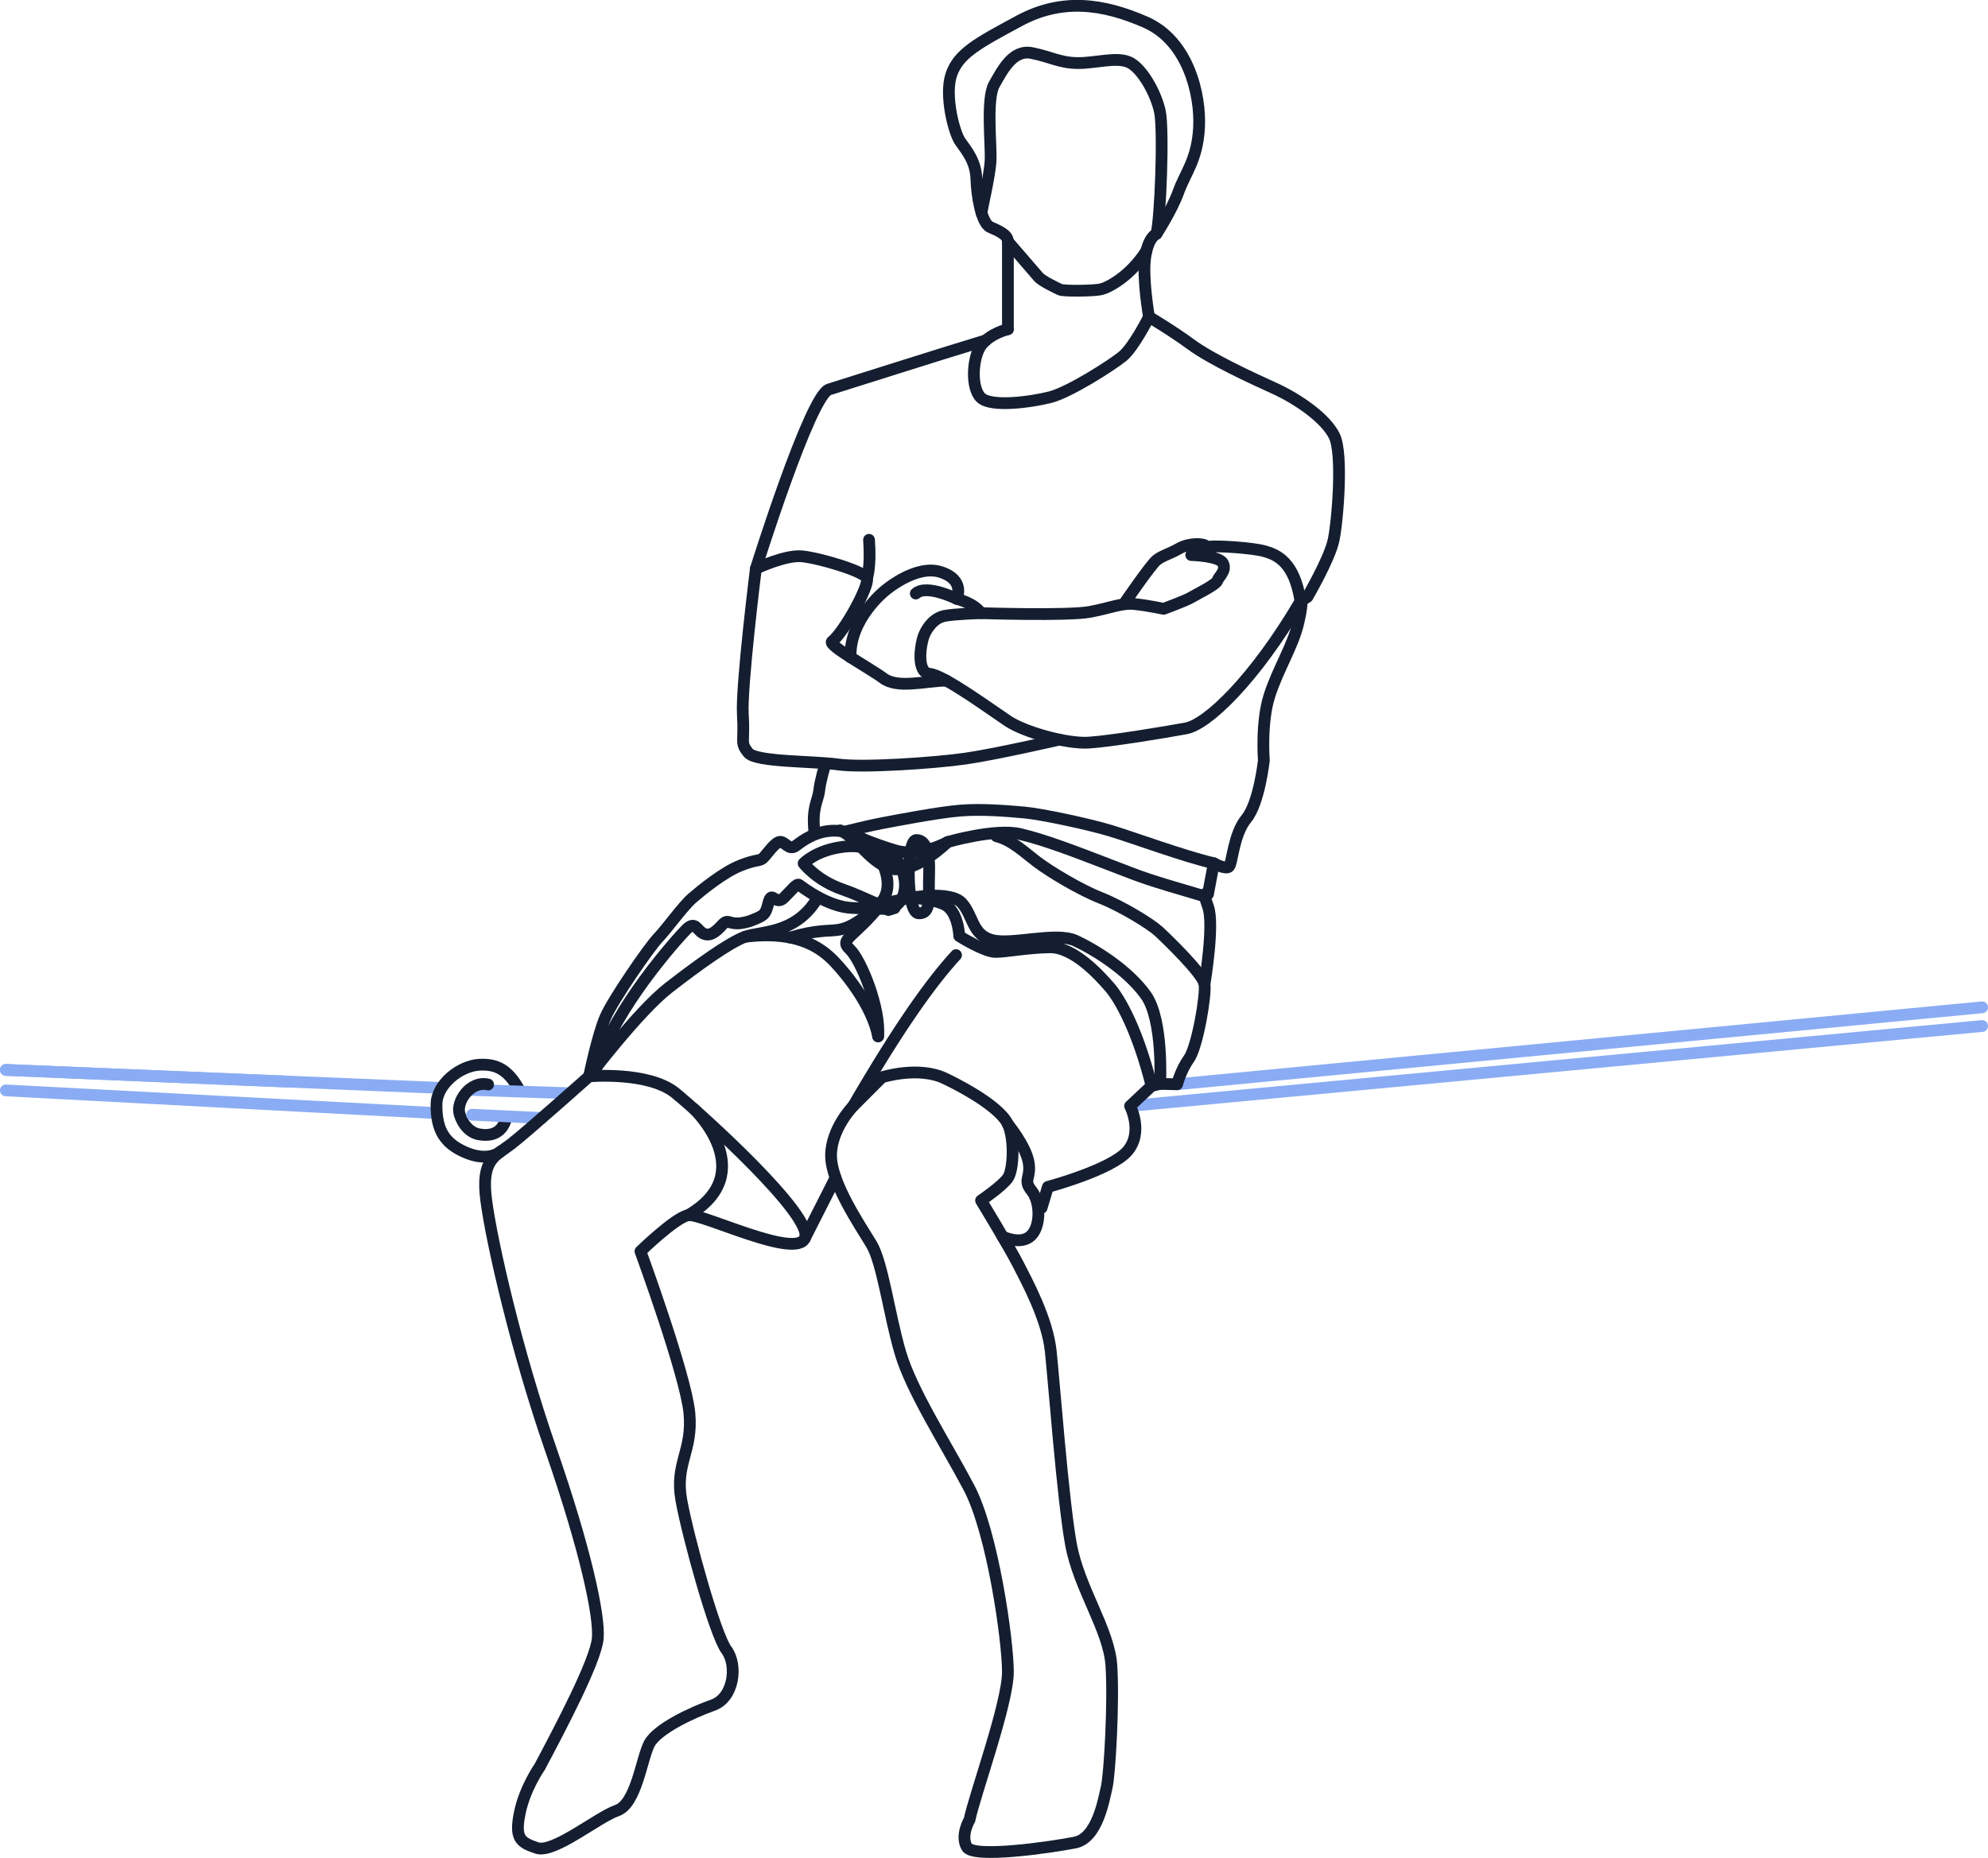
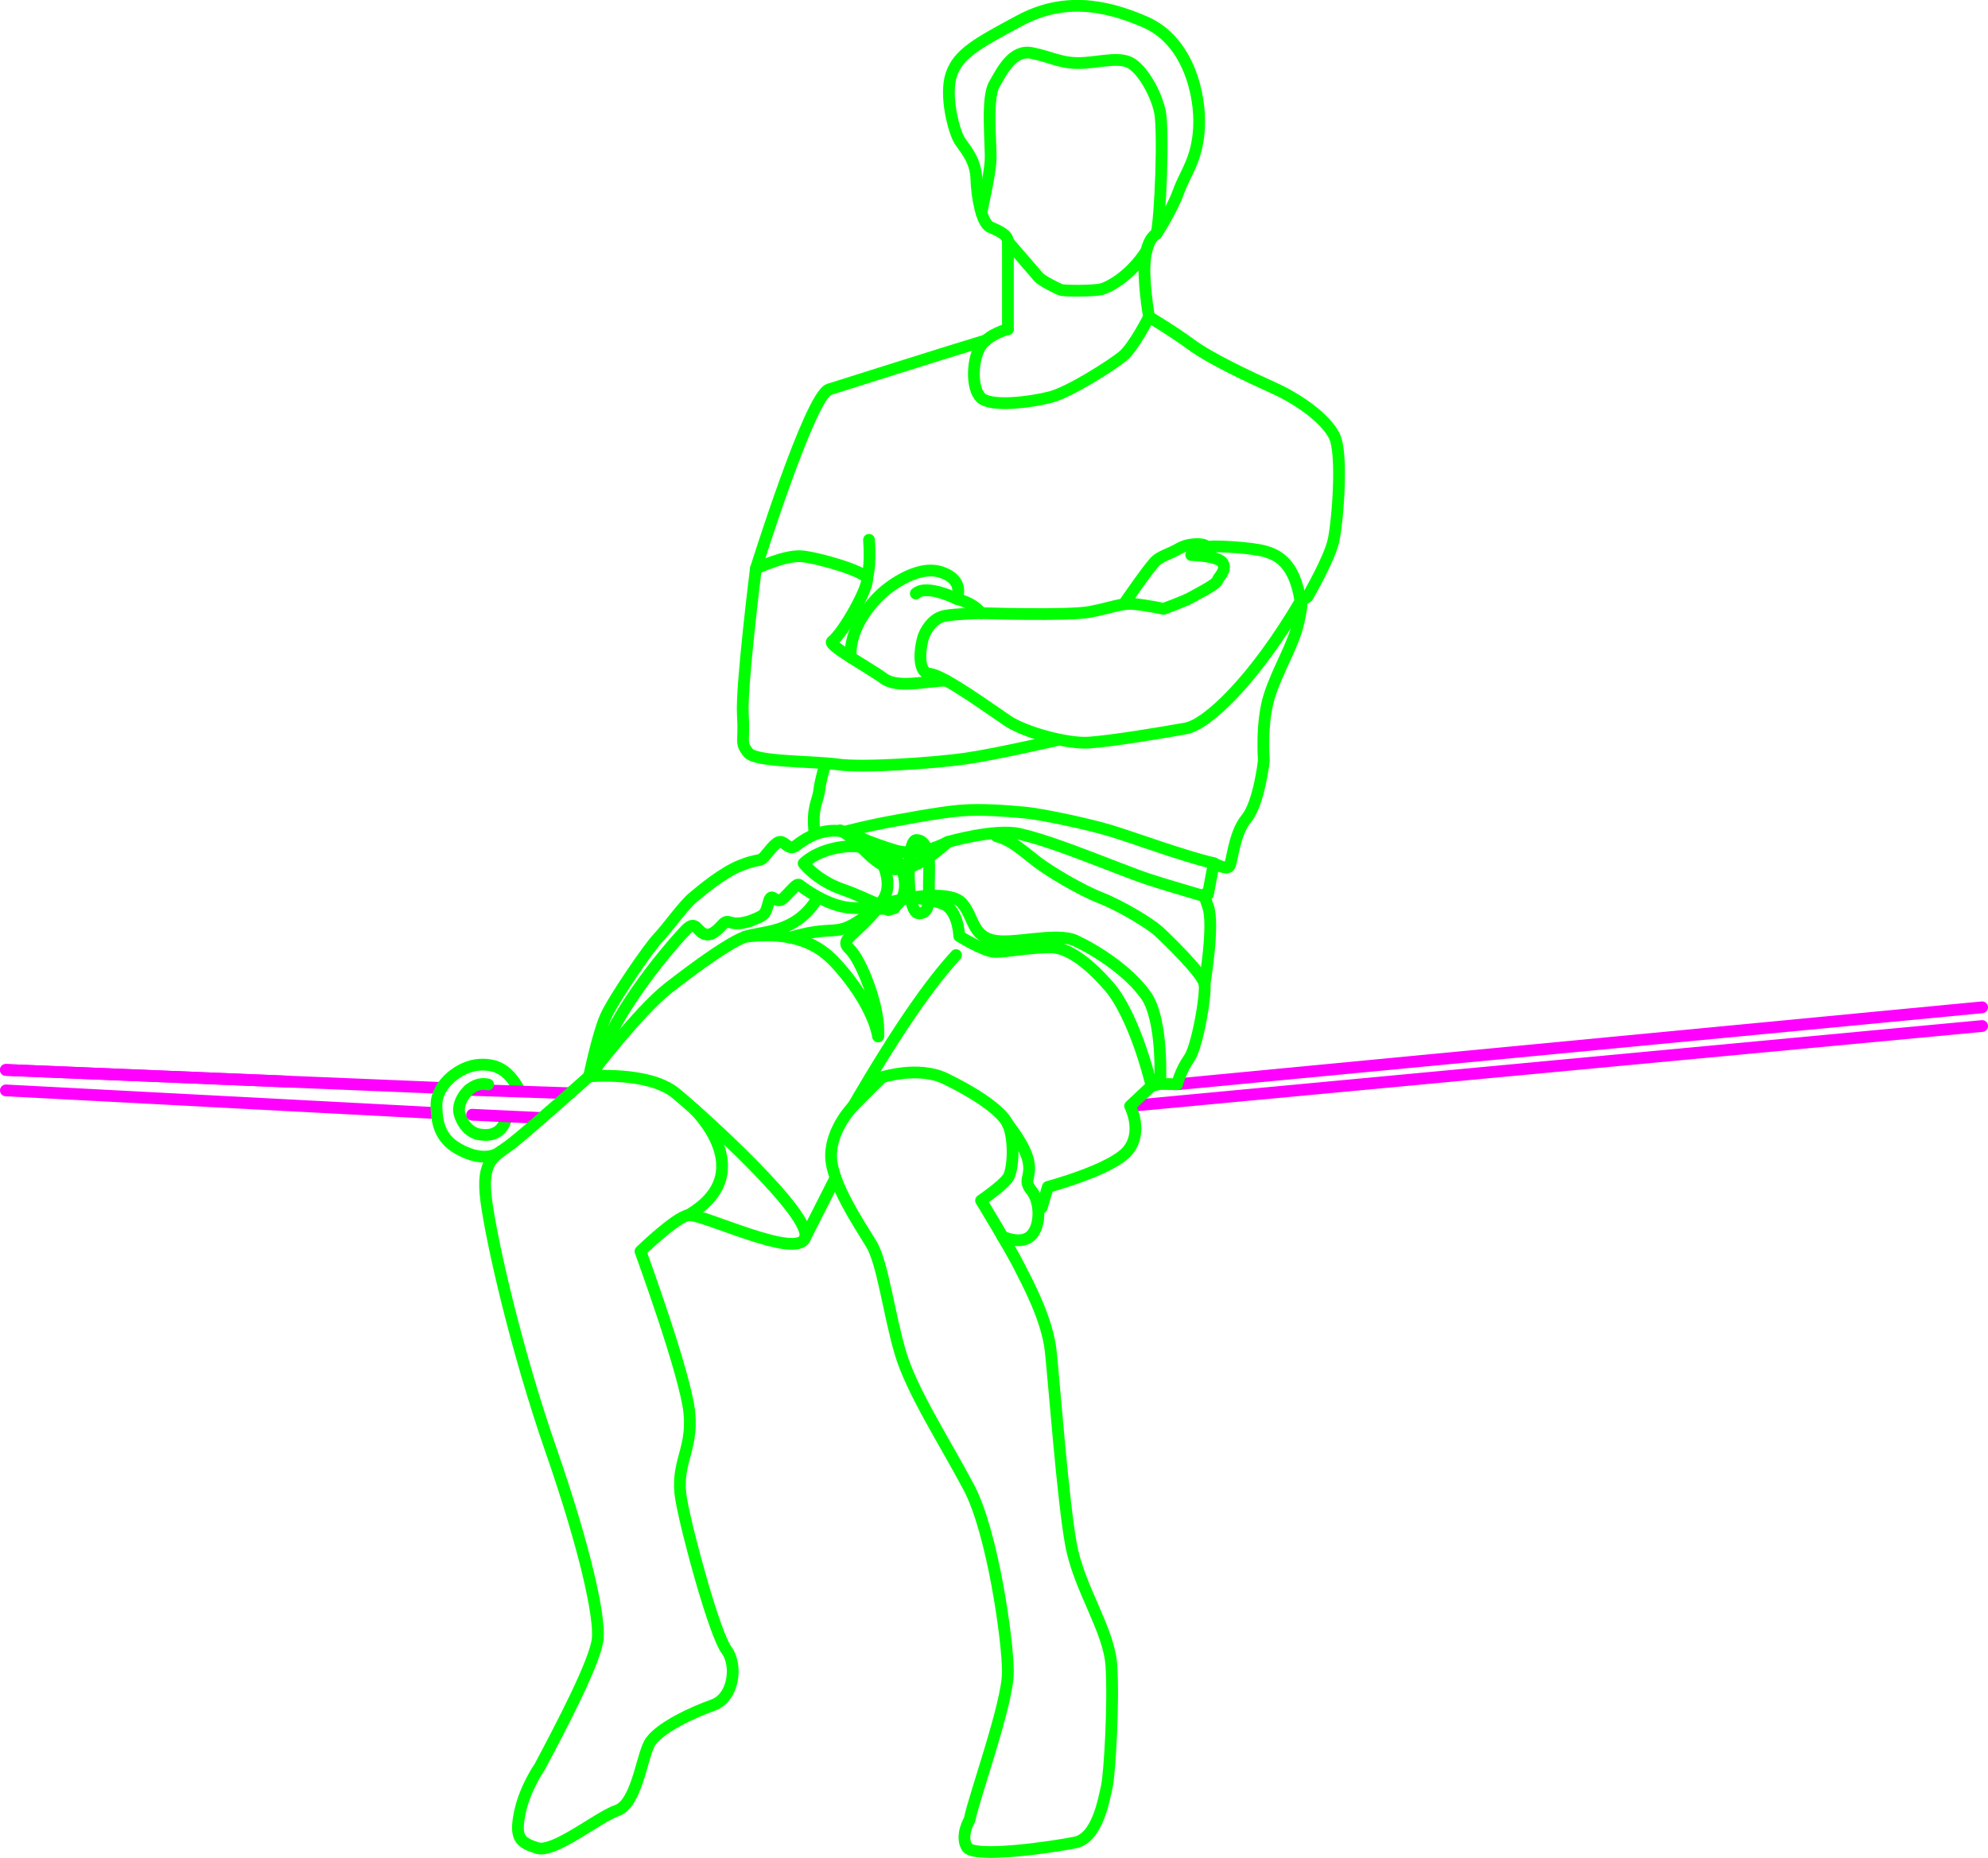
<svg xmlns="http://www.w3.org/2000/svg" width="105.625mm" height="98.734mm" viewBox="0 0 105.625 98.734" version="1.1" id="svg1" xml:space="preserve">
  <defs id="defs1" />
  <g id="layer2" style="display:inline" transform="translate(0.3124995,-34.51889)">
-     <path style="display:inline;fill:none;stroke:#8aacf4;stroke-width:0.625;stroke-linecap:round;stroke-linejoin:round;stroke-dasharray:none;stroke-opacity:1;paint-order:markers stroke fill" d="M 59.835,93.283 105,89.044" id="path12" />
-     <path style="display:inline;fill:none;stroke:#8aacf4;stroke-width:0.625;stroke-linecap:round;stroke-linejoin:round;stroke-dasharray:none;stroke-opacity:1;paint-order:markers stroke fill" d="M 62.229,92.14 105,88.05" id="path13" />
-     <path style="display:inline;fill:none;stroke:#8aacf4;stroke-width:0.625;stroke-linecap:round;stroke-linejoin:round;stroke-dasharray:none;stroke-opacity:1;paint-order:markers stroke fill" d="M 22.559,93.654 0,92.465" id="path31" />
-     <path style="display:inline;fill:none;stroke:#8aacf4;stroke-width:0.625;stroke-linecap:round;stroke-linejoin:round;stroke-dasharray:none;stroke-opacity:1;paint-order:markers stroke fill" d="m 22.991,92.328 -8.003,-0.331 m 0,0 L 0,91.377" id="path42" />
-     <path style="display:inline;fill:none;stroke:#141e30;stroke-width:0.625;stroke-linecap:round;stroke-linejoin:round;stroke-dasharray:none;stroke-opacity:1;paint-order:markers stroke fill" d="m 27.248,92.385 c -0.572,-1.008 -1.17,-1.337 -2.1,-1.283 -1.019,0.059 -2.254,1.027 -2.268,2.096 -0.018,1.379 0.441,2.065 1.47,2.531 1.311,0.593 1.942,-0.021 1.942,-0.021" id="path30" />
-     <path style="display:inline;fill:none;stroke:#8aacf4;stroke-width:0.625;stroke-linecap:round;stroke-linejoin:round;stroke-dasharray:none;stroke-opacity:1;paint-order:markers stroke fill" d="M 29.976,92.617 24.606,92.434 M 14.988,91.997 0,91.377" id="path32" />
-     <path style="display:inline;fill:none;stroke:#141e30;stroke-width:0.625;stroke-linecap:round;stroke-linejoin:round;stroke-dasharray:none;stroke-opacity:1;paint-order:markers stroke fill" d="m 25.622,92.152 c -0.951,-0.223 -1.707,0.917 -1.521,1.554 0.186,0.636 0.606,1.022 1.048,1.096 0.483,0.081 1.197,0.061 1.449,-0.894" id="path29" />
-     <path style="display:inline;fill:none;stroke:#8aacf4;stroke-width:0.625;stroke-linecap:round;stroke-linejoin:round;stroke-dasharray:none;stroke-opacity:1;paint-order:markers stroke fill" d="M 28.479,93.932 24.772,93.758" id="path43" />
-     <path style="display:inline;fill:none;stroke:#141e30;stroke-width:0.625;stroke-linecap:round;stroke-linejoin:round;stroke-dasharray:none;stroke-opacity:1;paint-order:markers stroke fill" d="m 51.202,131.22 c 0.265,-1.308 2.037,-6.174 2.037,-7.849 0,-1.675 -0.813,-7.418 -2.071,-9.799 -1.259,-2.382 -3.048,-5.132 -3.649,-7.184 -0.601,-2.052 -0.935,-4.762 -1.535,-5.755 -0.6,-0.993 -2.132,-3.243 -2.141,-4.688 -0.008,-1.445 1.177,-2.648 1.177,-2.648 l 1.527,-1.529 c 0,0 1.932,-0.618 3.358,0.067 1.426,0.686 2.973,1.649 3.335,2.426 0.362,0.777 0.3,2.416 0,2.853 -0.3,0.438 -1.427,1.202 -1.427,1.202 0,0 1.514,2.492 1.974,3.398 0.461,0.906 1.546,2.887 1.729,4.619 0.183,1.732 0.642,7.869 1.07,10.237 0.428,2.368 2.023,4.532 2.151,6.462 0.129,1.93 -0.086,5.756 -0.246,6.45 -0.16,0.693 -0.499,2.718 -1.687,2.953 -1.188,0.236 -5.401,0.862 -5.75,0.236 -0.35,-0.626 0.148,-1.45 0.148,-1.45 z" id="path3" />
-     <path style="display:inline;fill:none;stroke:#141e30;stroke-width:0.625;stroke-linecap:round;stroke-linejoin:round;stroke-dasharray:none;stroke-opacity:1;paint-order:markers stroke fill" d="m 42.461,100.301 1.62,-3.194" id="path4" />
-     <path style="display:inline;fill:none;stroke:#141e30;stroke-width:0.625;stroke-linecap:round;stroke-linejoin:round;stroke-dasharray:none;stroke-opacity:1;paint-order:markers stroke fill" d="m 52.954,100.232 c 0,0 0.946,0.466 1.493,-0.03 0.547,-0.496 0.535,-1.808 0.05,-2.405 C 54.013,97.198 54.488,97.145 54.338,96.282 54.188,95.419 53.238,94.26 53.238,94.26" id="path5" />
-     <path style="display:inline;fill:none;stroke:#141e30;stroke-width:0.625;stroke-linecap:round;stroke-linejoin:round;stroke-dasharray:none;stroke-opacity:1;paint-order:markers stroke fill" d="m 30.988,91.719 c 0,0 2.625,-3.461 4.212,-4.696 1.587,-1.235 3.226,-2.407 4.066,-2.72 0.84,-0.313 2.685,-0.114 3.844,-2.041" id="path6" />
-     <path style="display:inline;fill:none;stroke:#141e30;stroke-width:0.625;stroke-linecap:round;stroke-linejoin:round;stroke-dasharray:none;stroke-opacity:1;paint-order:markers stroke fill" d="m 55.03,98.704 0.333,-1.111 c 0,0 3.367,-0.9 4.229,-1.905 0.862,-1.006 0.139,-2.392 0.139,-2.392 l 1.14,-1.07 0.455,-0.107 0.902,0.021 c 0,0 0.195,-0.756 0.634,-1.366 0.439,-0.61 0.921,-3.407 0.822,-3.965 -0.099,-0.558 -2.006,-2.404 -2.446,-2.806 -0.44,-0.402 -1.959,-1.329 -3.067,-1.767 -1.108,-0.437 -2.694,-1.39 -3.389,-1.918 -0.695,-0.528 -1.328,-1.152 -2.15,-1.359" id="path7" />
-     <path style="display:inline;fill:none;stroke:#141e30;stroke-width:0.625;stroke-linecap:round;stroke-linejoin:round;stroke-dasharray:none;stroke-opacity:1;paint-order:markers stroke fill" d="m 63.686,86.809 c 0,0 0.536,-3.173 0.185,-4.112 -0.351,-0.938 0,-0.665 0,-0.665 l 0.306,-1.639 c 0,0 0.638,0.358 0.813,0.175 0.175,-0.184 0.231,-1.712 0.917,-2.542 0.687,-0.83 0.931,-3.1 0.931,-3.1 0,0 -0.162,-2.015 0.3,-3.448 0.462,-1.433 1.257,-2.64 1.543,-3.905 0.286,-1.265 0.101,-1.098 0.101,-1.098 l 0.369,-0.234 c 0,0 1.177,-2.012 1.392,-3.021 0.215,-1.009 0.505,-4.563 0.046,-5.519 -0.46,-0.956 -1.945,-1.984 -3.217,-2.559 -1.272,-0.575 -3.335,-1.536 -4.392,-2.31 -1.056,-0.774 -2.245,-1.472 -2.245,-1.472 0,0 -0.811,1.619 -1.41,2.103 -0.598,0.483 -2.817,1.902 -3.836,2.162 -1.02,0.26 -3.125,0.547 -3.677,0.036 -0.552,-0.511 -0.463,-2.138 0,-2.779 0.463,-0.641 1.427,-0.869 1.427,-0.869" id="path8" />
-     <path style="fill:none;stroke:#141e30;stroke-width:0.625;stroke-linecap:round;stroke-linejoin:round;stroke-dasharray:none;stroke-opacity:1;paint-order:markers stroke fill" d="m 28.357,128.429 c 1.102,-2.078 2.995,-5.661 3.092,-6.853 0.098,-1.192 -0.646,-4.699 -2.495,-10.023 -1.849,-5.324 -3.138,-11.013 -3.432,-13.239 -0.293,-2.226 0.492,-2.353 1.352,-3.023 0.86,-0.67 4.113,-3.572 4.113,-3.572 0,0 3.167,-0.283 4.6,0.896 1.433,1.18 7.311,6.498 6.874,7.686 -0.438,1.188 -5.516,-1.334 -6.211,-1.204 -0.695,0.13 -2.534,1.92 -2.534,1.92 0,0 2.402,6.55 2.599,8.585 0.197,2.035 -0.782,2.68 -0.426,4.645 0.356,1.964 1.79,7.144 2.395,7.949 0.605,0.806 0.403,2.543 -0.719,2.939 -1.122,0.397 -2.969,1.263 -3.381,2.055 -0.412,0.792 -0.688,3.193 -1.715,3.546 -1.027,0.353 -3.351,2.284 -4.251,1.989 -0.899,-0.294 -1.183,-0.526 -0.917,-1.851 0.266,-1.325 1.055,-2.447 1.055,-2.447 z" id="path1" />
-     <path style="fill:none;stroke:#141e30;stroke-width:0.625;stroke-linecap:round;stroke-linejoin:round;stroke-dasharray:none;stroke-opacity:1;paint-order:markers stroke fill" d="m 36.251,99.097 c 3.86,-2.245 0.324,-5.63 0.324,-5.63" id="path2" />
-     <path style="fill:none;stroke:#141e30;stroke-width:0.625;stroke-linecap:round;stroke-linejoin:round;stroke-dasharray:none;stroke-opacity:1;paint-order:markers stroke fill" d="m 45.019,93.296 c 2.474,-4.252 4.136,-6.573 5.464,-8.02" id="path9" />
-     <path style="fill:none;stroke:#141e30;stroke-width:0.625;stroke-linecap:round;stroke-linejoin:round;stroke-dasharray:none;stroke-opacity:1;paint-order:markers stroke fill" d="m 60.872,92.226 c -0.735,-2.94 -1.674,-4.613 -2.226,-5.247 -0.552,-0.633 -1.915,-2.145 -3.192,-2.119 -1.277,0.026 -2.286,0.246 -2.876,0.246 -0.59,0 -1.924,-0.84 -1.924,-0.84 0,0 -0.045,-1.363 -0.825,-1.696 -0.78,-0.333 -1.809,-0.333 -1.809,-0.333 l -1.521,0.323" id="path10" />
-     <path style="fill:none;stroke:#141e30;stroke-width:0.625;stroke-linecap:round;stroke-linejoin:round;stroke-dasharray:none;stroke-opacity:1;paint-order:markers stroke fill" d="m 61.327,92.119 c 0,0 0.185,-3.384 -0.758,-4.71 -0.943,-1.326 -2.687,-2.411 -3.736,-2.899 -1.049,-0.488 -3.39,0.25 -4.445,-0.035 -1.055,-0.286 -0.981,-1.266 -1.586,-1.958 -0.606,-0.691 -2.782,-0.281 -2.782,-0.281" id="path11" />
-     <path style="fill:none;stroke:#141e30;stroke-width:0.625;stroke-linecap:round;stroke-linejoin:round;stroke-dasharray:none;stroke-opacity:1;paint-order:markers stroke fill" d="m 59.408,66.608 c 0,0 1.41,-2.062 1.724,-2.315 0.314,-0.253 0.692,-0.332 1.208,-0.627 0.515,-0.295 1.309,-0.289 1.447,-0.107 0.137,0.182 -0.807,0.456 -0.807,0.456 0,0 1.479,0.035 1.684,0.435 0.205,0.4 -0.226,0.711 -0.297,0.929 -0.071,0.218 -1.158,0.747 -1.42,0.905 -0.262,0.157 -1.433,0.589 -1.433,0.589 0,0 -0.826,-0.177 -1.533,-0.251 -0.707,-0.074 -1.236,0.197 -2.389,0.414 -1.153,0.216 -5.779,0.067 -5.779,0.067 0,0 -1.383,0.037 -1.936,0.145 -0.554,0.109 -0.917,0.601 -1.094,1.024 -0.177,0.423 -0.441,1.99 0.303,2.056 0.744,0.066 3.258,1.911 4.154,2.507 0.896,0.596 3.126,1.219 4.279,1.149 1.153,-0.07 4.049,-0.549 5.182,-0.758 1.133,-0.209 3.623,-2.571 6.082,-6.752 -0.318,-2.099 -1.259,-2.479 -1.91,-2.662 -0.651,-0.183 -2.523,-0.299 -2.946,-0.242" id="path14" />
-     <path style="fill:none;stroke:#141e30;stroke-width:0.625;stroke-linecap:round;stroke-linejoin:round;stroke-dasharray:none;stroke-opacity:1;paint-order:markers stroke fill" d="m 52.065,52.606 c -2.764,0.838 -7.322,2.296 -8.328,2.607 -1.006,0.312 -3.888,9.524 -3.888,9.524 0,0 1.549,-0.735 2.439,-0.655 0.89,0.081 3.32,0.791 3.462,1.169 0.142,0.379 -1.206,2.852 -1.857,3.359 -0.248,0.193 2.058,1.451 2.722,1.948 0.758,0.568 2.176,0.158 3.348,0.127" id="path15" />
-     <path style="fill:none;stroke:#141e30;stroke-width:0.625;stroke-linecap:round;stroke-linejoin:round;stroke-dasharray:none;stroke-opacity:1;paint-order:markers stroke fill" d="m 44.882,69.453 c -0.086,-2.017 1.801,-3.526 1.801,-3.526 0,0 1.649,-1.438 2.988,-1.009 1.339,0.43 0.841,1.422 0.841,1.422 0,0 0.917,0.217 1.299,0.763" id="path16" />
-     <path style="fill:none;stroke:#141e30;stroke-width:0.625;stroke-linecap:round;stroke-linejoin:round;stroke-dasharray:none;stroke-opacity:1;paint-order:markers stroke fill" d="m 45.749,65.252 c 0,0 0.219,-0.572 0.111,-2.046" id="path17" />
-     <path style="fill:none;stroke:#141e30;stroke-width:0.625;stroke-linecap:round;stroke-linejoin:round;stroke-dasharray:none;stroke-opacity:1;paint-order:markers stroke fill" d="m 39.848,64.738 c 0,0 -0.789,6.313 -0.691,7.774 0.098,1.461 -0.171,1.454 0.292,2.015 0.411,0.498 3.465,0.433 4.77,0.617 1.305,0.184 5.12,-0.076 6.765,-0.312 C 52.63,74.595 55.97,73.824 55.97,73.824" id="path18" />
-     <path style="fill:none;stroke:#141e30;stroke-width:0.625;stroke-linecap:round;stroke-linejoin:round;stroke-dasharray:none;stroke-opacity:1;paint-order:markers stroke fill" d="m 60.735,51.359 c 0,0 -0.357,-2.044 -0.203,-3.148 0.154,-1.105 0.6,-1.264 0.6,-1.264 0,0 0.813,-1.242 1.175,-2.25 0.362,-1.008 0.999,-1.687 1.088,-3.415 0.089,-1.728 -0.575,-4.59 -2.84,-5.583 -2.265,-0.993 -4.444,-1.291 -6.704,-0.077 -2.26,1.214 -3.229,1.748 -3.612,2.841 -0.383,1.093 0.13,3.1 0.467,3.579 0.337,0.479 0.827,1.042 0.857,1.984 0.03,0.942 0.274,2.351 0.732,2.559 0.458,0.208 0.944,0.401 0.944,0.77 0,0.37 0,4.658 0,4.658" id="path19" />
-     <path style="fill:none;stroke:#141e30;stroke-width:0.625;stroke-linecap:round;stroke-linejoin:round;stroke-dasharray:none;stroke-opacity:1;paint-order:markers stroke fill" d="m 51.841,45.844 c -0.028,-0.092 0.442,-1.966 0.478,-2.81 0.036,-0.845 -0.236,-3.276 0.194,-4.026 0.429,-0.75 0.981,-1.871 1.989,-1.671 1.008,0.2 1.504,0.528 2.457,0.533 0.952,0.005 2.052,-0.346 2.724,-0.041 0.672,0.306 1.429,1.639 1.634,2.63 0.205,0.99 0.028,5.687 -0.186,6.488" id="path20" />
-     <path style="fill:none;stroke:#141e30;stroke-width:0.625;stroke-linecap:round;stroke-linejoin:round;stroke-dasharray:none;stroke-opacity:1;paint-order:markers stroke fill" d="M 64.177,80.393 C 62.606,80.032 59.876,79.023 58.684,78.663 57.493,78.303 55,77.776 54.119,77.698 c -0.881,-0.077 -2.235,-0.199 -3.411,-0.103 -1.176,0.095 -3.429,0.533 -4.125,0.663 -0.696,0.13 -1.875,0.424 -1.875,0.424" id="path21" />
-     <path style="fill:none;stroke:#141e30;stroke-width:0.625;stroke-linecap:round;stroke-linejoin:round;stroke-dasharray:none;stroke-opacity:1;paint-order:markers stroke fill" d="m 63.718,82.158 c -3.353,-0.986 -3.17,-0.949 -5.033,-1.665 -1.863,-0.716 -3.481,-1.344 -4.806,-1.653 -1.326,-0.308 -3.843,0.426 -3.843,0.426 0,0 -1.606,1.582 -2.805,1.439 -1.199,-0.143 -1.906,-1.593 -2.9,-2.058" id="path22" />
-     <path style="fill:none;stroke:#141e30;stroke-width:0.625;stroke-linecap:round;stroke-linejoin:round;stroke-dasharray:none;stroke-opacity:1;paint-order:markers stroke fill" d="m 60.6,47.846 c -0.878,1.377 -2.031,1.952 -2.402,2.044 -0.372,0.092 -1.999,0.109 -2.189,0.019 -0.191,-0.091 -0.901,-0.424 -1.129,-0.652 L 53.238,47.354" id="path23" />
-     <path style="fill:none;stroke:#141e30;stroke-width:0.625;stroke-linecap:round;stroke-linejoin:round;stroke-dasharray:none;stroke-opacity:1;paint-order:markers stroke fill" d="m 31.413,91.19 c 0.925,-3.073 4.241,-6.78 4.732,-7.272 0.491,-0.492 0.555,0.035 0.915,0.21 0.36,0.176 0.679,-0.108 0.99,-0.45 0.404,-0.444 0.315,0.151 1.486,-0.212 0.803,-0.315 0.81,-0.328 0.988,-0.996 0.178,-0.668 0.358,0.2 0.804,-0.234 0.446,-0.434 0.684,-0.787 0.821,-0.691 0.137,0.095 1.523,1.187 2.85,1.226 l 2.049,0.06" id="path24" />
-     <path style="fill:none;stroke:#141e30;stroke-width:0.625;stroke-linecap:round;stroke-linejoin:round;stroke-dasharray:none;stroke-opacity:1;paint-order:markers stroke fill" d="m 30.988,91.719 c 0,0 0.455,-2.21 0.871,-3.157 0.415,-0.947 2.326,-3.714 2.784,-4.188 0.458,-0.474 1.332,-1.704 1.838,-2.137 0.506,-0.434 1.636,-1.359 2.545,-1.722 0.909,-0.363 1.019,-0.202 1.235,-0.429 0.216,-0.227 0.618,-0.831 0.881,-0.831 0.263,0 0.461,0.458 0.803,0.229 0.342,-0.229 2.588,-2.32 5.287,1.223" id="path25" />
-     <path style="fill:none;stroke:#141e30;stroke-width:0.625;stroke-linecap:round;stroke-linejoin:round;stroke-dasharray:none;stroke-opacity:1;paint-order:markers stroke fill" d="m 42.967,78.8 c -0.166,-1.371 0.184,-1.708 0.246,-2.269 0.062,-0.561 0.317,-1.372 0.317,-1.372" id="path27" />
-     <path style="fill:none;stroke:#141e30;stroke-width:0.625;stroke-linecap:round;stroke-linejoin:round;stroke-dasharray:none;stroke-opacity:1;paint-order:markers stroke fill" d="m 41.669,84.343 c 2.822,-0.837 2.269,0.353 4.829,-1.783" id="path35" />
-     <path style="fill:none;stroke:#141e30;stroke-width:0.625;stroke-linecap:round;stroke-linejoin:round;stroke-dasharray:none;stroke-opacity:1;paint-order:markers stroke fill" d="m 50.036,79.266 c 0,0 -1.458,0.832 -2.769,0.448 -1.31,-0.384 -2.431,-0.914 -2.431,-0.914" id="path39" />
-     <path style="fill:none;stroke:#141e30;stroke-width:0.625;stroke-linecap:round;stroke-linejoin:round;stroke-dasharray:none;stroke-opacity:1;paint-order:markers stroke fill" d="m 50.513,66.34 c 0,0 -1.595,-0.795 -2.168,-0.28" id="path41" />
-     <path style="fill:none;stroke:#141e30;stroke-width:0.625;stroke-linecap:round;stroke-linejoin:round;stroke-dasharray:none;stroke-opacity:1;paint-order:markers stroke fill" d="m 46.499,82.56 c -1.397,1.766 -2.263,1.85 -1.663,2.404 0.6,0.554 1.647,3.156 1.507,4.628" id="path33" />
-     <path style="fill:none;stroke:#141e30;stroke-width:0.625;stroke-linecap:round;stroke-linejoin:round;stroke-dasharray:none;stroke-opacity:1;paint-order:markers stroke fill" d="m 39.266,84.303 c 3.02,-0.383 4.236,0.765 4.838,1.411 0.603,0.646 1.926,2.281 2.239,3.878" id="path34" />
-     <path style="fill:none;stroke:#141e30;stroke-width:0.625;stroke-linecap:round;stroke-linejoin:round;stroke-dasharray:none;stroke-opacity:1;paint-order:markers stroke fill" d="m 47.097,80.275 c -0.607,-0.424 -1.379,-0.901 -2.577,-0.759 -1.479,0.174 -2.135,0.885 -2.135,0.885 0,0 0.679,0.9 2.052,1.377 1.308,0.455 1.99,0.956 2.781,1.001" id="path45" />
-     <path style="fill:none;stroke:#141e30;stroke-width:0.625;stroke-linecap:round;stroke-linejoin:round;stroke-dasharray:none;stroke-opacity:1;paint-order:markers stroke fill" d="m 46.888,82.88 c 1.561,-0.608 0.68,-2.759 0.157,-2.921" id="path46" />
-     <path style="display:inline;fill:none;stroke:#141e30;stroke-width:0.625;stroke-linecap:round;stroke-linejoin:round;stroke-dasharray:none;stroke-opacity:1;paint-order:markers stroke fill" d="m 45.962,82.827 c 1.561,-0.608 0.68,-2.759 0.157,-2.921" id="path46-5" />
-     <path style="fill:none;stroke:#141e30;stroke-width:0.625;stroke-linecap:round;stroke-linejoin:round;stroke-dasharray:none;stroke-opacity:1;paint-order:markers stroke fill" d="m 48.499,83.057 c 0.689,0.018 0.505,-0.834 0.554,-2.09 0.044,-1.129 -0.169,-1.824 -0.693,-1.807 -0.524,0.017 -0.55,3.879 0.139,3.897 z" id="path44" />
+     <path style="display:inline;fill:none;stroke:#ff00ff;stroke-width:0.625;stroke-linecap:round;stroke-linejoin:round;stroke-dasharray:none;stroke-opacity:1;paint-order:markers stroke fill" d="M 59.835,93.283 105,89.044" id="path12" />
+     <path style="display:inline;fill:none;stroke:#ff00ff;stroke-width:0.625;stroke-linecap:round;stroke-linejoin:round;stroke-dasharray:none;stroke-opacity:1;paint-order:markers stroke fill" d="M 62.229,92.14 105,88.05" id="path13" />
+     <path style="display:inline;fill:none;stroke:#ff00ff;stroke-width:0.625;stroke-linecap:round;stroke-linejoin:round;stroke-dasharray:none;stroke-opacity:1;paint-order:markers stroke fill" d="M 22.559,93.654 0,92.465" id="path31" />
+     <path style="display:inline;fill:none;stroke:#ff00ff;stroke-width:0.625;stroke-linecap:round;stroke-linejoin:round;stroke-dasharray:none;stroke-opacity:1;paint-order:markers stroke fill" d="m 22.991,92.328 -8.003,-0.331 m 0,0 L 0,91.377" id="path42" />
+     <path style="display:inline;fill:none;stroke:#00ff00;stroke-width:0.625;stroke-linecap:round;stroke-linejoin:round;stroke-dasharray:none;stroke-opacity:1;paint-order:markers stroke fill" d="m 27.248,92.385 c -0.572,-1.008 -1.17,-1.337 -2.1,-1.283 -1.019,0.059 -2.254,1.027 -2.268,2.096 -0.018,1.379 0.441,2.065 1.47,2.531 1.311,0.593 1.942,-0.021 1.942,-0.021" id="path30" />
+     <path style="display:inline;fill:none;stroke:#ff00ff;stroke-width:0.625;stroke-linecap:round;stroke-linejoin:round;stroke-dasharray:none;stroke-opacity:1;paint-order:markers stroke fill" d="M 29.976,92.617 24.606,92.434 M 14.988,91.997 0,91.377" id="path32" />
+     <path style="display:inline;fill:none;stroke:#00ff00;stroke-width:0.625;stroke-linecap:round;stroke-linejoin:round;stroke-dasharray:none;stroke-opacity:1;paint-order:markers stroke fill" d="m 25.622,92.152 c -0.951,-0.223 -1.707,0.917 -1.521,1.554 0.186,0.636 0.606,1.022 1.048,1.096 0.483,0.081 1.197,0.061 1.449,-0.894" id="path29" />
+     <path style="display:inline;fill:none;stroke:#ff00ff;stroke-width:0.625;stroke-linecap:round;stroke-linejoin:round;stroke-dasharray:none;stroke-opacity:1;paint-order:markers stroke fill" d="M 28.479,93.932 24.772,93.758" id="path43" />
+     <path style="display:inline;fill:none;stroke:#00ff00;stroke-width:0.625;stroke-linecap:round;stroke-linejoin:round;stroke-dasharray:none;stroke-opacity:1;paint-order:markers stroke fill" d="m 51.202,131.22 c 0.265,-1.308 2.037,-6.174 2.037,-7.849 0,-1.675 -0.813,-7.418 -2.071,-9.799 -1.259,-2.382 -3.048,-5.132 -3.649,-7.184 -0.601,-2.052 -0.935,-4.762 -1.535,-5.755 -0.6,-0.993 -2.132,-3.243 -2.141,-4.688 -0.008,-1.445 1.177,-2.648 1.177,-2.648 l 1.527,-1.529 c 0,0 1.932,-0.618 3.358,0.067 1.426,0.686 2.973,1.649 3.335,2.426 0.362,0.777 0.3,2.416 0,2.853 -0.3,0.438 -1.427,1.202 -1.427,1.202 0,0 1.514,2.492 1.974,3.398 0.461,0.906 1.546,2.887 1.729,4.619 0.183,1.732 0.642,7.869 1.07,10.237 0.428,2.368 2.023,4.532 2.151,6.462 0.129,1.93 -0.086,5.756 -0.246,6.45 -0.16,0.693 -0.499,2.718 -1.687,2.953 -1.188,0.236 -5.401,0.862 -5.75,0.236 -0.35,-0.626 0.148,-1.45 0.148,-1.45 z" id="path3" />
+     <path style="display:inline;fill:none;stroke:#00ff00;stroke-width:0.625;stroke-linecap:round;stroke-linejoin:round;stroke-dasharray:none;stroke-opacity:1;paint-order:markers stroke fill" d="m 42.461,100.301 1.62,-3.194" id="path4" />
+     <path style="display:inline;fill:none;stroke:#00ff00;stroke-width:0.625;stroke-linecap:round;stroke-linejoin:round;stroke-dasharray:none;stroke-opacity:1;paint-order:markers stroke fill" d="m 52.954,100.232 c 0,0 0.946,0.466 1.493,-0.03 0.547,-0.496 0.535,-1.808 0.05,-2.405 C 54.013,97.198 54.488,97.145 54.338,96.282 54.188,95.419 53.238,94.26 53.238,94.26" id="path5" />
+     <path style="display:inline;fill:none;stroke:#00ff00;stroke-width:0.625;stroke-linecap:round;stroke-linejoin:round;stroke-dasharray:none;stroke-opacity:1;paint-order:markers stroke fill" d="m 30.988,91.719 c 0,0 2.625,-3.461 4.212,-4.696 1.587,-1.235 3.226,-2.407 4.066,-2.72 0.84,-0.313 2.685,-0.114 3.844,-2.041" id="path6" />
+     <path style="display:inline;fill:none;stroke:#00ff00;stroke-width:0.625;stroke-linecap:round;stroke-linejoin:round;stroke-dasharray:none;stroke-opacity:1;paint-order:markers stroke fill" d="m 55.03,98.704 0.333,-1.111 c 0,0 3.367,-0.9 4.229,-1.905 0.862,-1.006 0.139,-2.392 0.139,-2.392 l 1.14,-1.07 0.455,-0.107 0.902,0.021 c 0,0 0.195,-0.756 0.634,-1.366 0.439,-0.61 0.921,-3.407 0.822,-3.965 -0.099,-0.558 -2.006,-2.404 -2.446,-2.806 -0.44,-0.402 -1.959,-1.329 -3.067,-1.767 -1.108,-0.437 -2.694,-1.39 -3.389,-1.918 -0.695,-0.528 -1.328,-1.152 -2.15,-1.359" id="path7" />
+     <path style="display:inline;fill:none;stroke:#00ff00;stroke-width:0.625;stroke-linecap:round;stroke-linejoin:round;stroke-dasharray:none;stroke-opacity:1;paint-order:markers stroke fill" d="m 63.686,86.809 c 0,0 0.536,-3.173 0.185,-4.112 -0.351,-0.938 0,-0.665 0,-0.665 l 0.306,-1.639 c 0,0 0.638,0.358 0.813,0.175 0.175,-0.184 0.231,-1.712 0.917,-2.542 0.687,-0.83 0.931,-3.1 0.931,-3.1 0,0 -0.162,-2.015 0.3,-3.448 0.462,-1.433 1.257,-2.64 1.543,-3.905 0.286,-1.265 0.101,-1.098 0.101,-1.098 l 0.369,-0.234 c 0,0 1.177,-2.012 1.392,-3.021 0.215,-1.009 0.505,-4.563 0.046,-5.519 -0.46,-0.956 -1.945,-1.984 -3.217,-2.559 -1.272,-0.575 -3.335,-1.536 -4.392,-2.31 -1.056,-0.774 -2.245,-1.472 -2.245,-1.472 0,0 -0.811,1.619 -1.41,2.103 -0.598,0.483 -2.817,1.902 -3.836,2.162 -1.02,0.26 -3.125,0.547 -3.677,0.036 -0.552,-0.511 -0.463,-2.138 0,-2.779 0.463,-0.641 1.427,-0.869 1.427,-0.869" id="path8" />
+     <path style="fill:none;stroke:#00ff00;stroke-width:0.625;stroke-linecap:round;stroke-linejoin:round;stroke-dasharray:none;stroke-opacity:1;paint-order:markers stroke fill" d="m 28.357,128.429 c 1.102,-2.078 2.995,-5.661 3.092,-6.853 0.098,-1.192 -0.646,-4.699 -2.495,-10.023 -1.849,-5.324 -3.138,-11.013 -3.432,-13.239 -0.293,-2.226 0.492,-2.353 1.352,-3.023 0.86,-0.67 4.113,-3.572 4.113,-3.572 0,0 3.167,-0.283 4.6,0.896 1.433,1.18 7.311,6.498 6.874,7.686 -0.438,1.188 -5.516,-1.334 -6.211,-1.204 -0.695,0.13 -2.534,1.92 -2.534,1.92 0,0 2.402,6.55 2.599,8.585 0.197,2.035 -0.782,2.68 -0.426,4.645 0.356,1.964 1.79,7.144 2.395,7.949 0.605,0.806 0.403,2.543 -0.719,2.939 -1.122,0.397 -2.969,1.263 -3.381,2.055 -0.412,0.792 -0.688,3.193 -1.715,3.546 -1.027,0.353 -3.351,2.284 -4.251,1.989 -0.899,-0.294 -1.183,-0.526 -0.917,-1.851 0.266,-1.325 1.055,-2.447 1.055,-2.447 z" id="path1" />
+     <path style="fill:none;stroke:#00ff00;stroke-width:0.625;stroke-linecap:round;stroke-linejoin:round;stroke-dasharray:none;stroke-opacity:1;paint-order:markers stroke fill" d="m 36.251,99.097 c 3.86,-2.245 0.324,-5.63 0.324,-5.63" id="path2" />
+     <path style="fill:none;stroke:#00ff00;stroke-width:0.625;stroke-linecap:round;stroke-linejoin:round;stroke-dasharray:none;stroke-opacity:1;paint-order:markers stroke fill" d="m 45.019,93.296 c 2.474,-4.252 4.136,-6.573 5.464,-8.02" id="path9" />
+     <path style="fill:none;stroke:#00ff00;stroke-width:0.625;stroke-linecap:round;stroke-linejoin:round;stroke-dasharray:none;stroke-opacity:1;paint-order:markers stroke fill" d="m 60.872,92.226 c -0.735,-2.94 -1.674,-4.613 -2.226,-5.247 -0.552,-0.633 -1.915,-2.145 -3.192,-2.119 -1.277,0.026 -2.286,0.246 -2.876,0.246 -0.59,0 -1.924,-0.84 -1.924,-0.84 0,0 -0.045,-1.363 -0.825,-1.696 -0.78,-0.333 -1.809,-0.333 -1.809,-0.333 l -1.521,0.323" id="path10" />
+     <path style="fill:none;stroke:#00ff00;stroke-width:0.625;stroke-linecap:round;stroke-linejoin:round;stroke-dasharray:none;stroke-opacity:1;paint-order:markers stroke fill" d="m 61.327,92.119 c 0,0 0.185,-3.384 -0.758,-4.71 -0.943,-1.326 -2.687,-2.411 -3.736,-2.899 -1.049,-0.488 -3.39,0.25 -4.445,-0.035 -1.055,-0.286 -0.981,-1.266 -1.586,-1.958 -0.606,-0.691 -2.782,-0.281 -2.782,-0.281" id="path11" />
+     <path style="fill:none;stroke:#00ff00;stroke-width:0.625;stroke-linecap:round;stroke-linejoin:round;stroke-dasharray:none;stroke-opacity:1;paint-order:markers stroke fill" d="m 59.408,66.608 c 0,0 1.41,-2.062 1.724,-2.315 0.314,-0.253 0.692,-0.332 1.208,-0.627 0.515,-0.295 1.309,-0.289 1.447,-0.107 0.137,0.182 -0.807,0.456 -0.807,0.456 0,0 1.479,0.035 1.684,0.435 0.205,0.4 -0.226,0.711 -0.297,0.929 -0.071,0.218 -1.158,0.747 -1.42,0.905 -0.262,0.157 -1.433,0.589 -1.433,0.589 0,0 -0.826,-0.177 -1.533,-0.251 -0.707,-0.074 -1.236,0.197 -2.389,0.414 -1.153,0.216 -5.779,0.067 -5.779,0.067 0,0 -1.383,0.037 -1.936,0.145 -0.554,0.109 -0.917,0.601 -1.094,1.024 -0.177,0.423 -0.441,1.99 0.303,2.056 0.744,0.066 3.258,1.911 4.154,2.507 0.896,0.596 3.126,1.219 4.279,1.149 1.153,-0.07 4.049,-0.549 5.182,-0.758 1.133,-0.209 3.623,-2.571 6.082,-6.752 -0.318,-2.099 -1.259,-2.479 -1.91,-2.662 -0.651,-0.183 -2.523,-0.299 -2.946,-0.242" id="path14" />
+     <path style="fill:none;stroke:#00ff00;stroke-width:0.625;stroke-linecap:round;stroke-linejoin:round;stroke-dasharray:none;stroke-opacity:1;paint-order:markers stroke fill" d="m 52.065,52.606 c -2.764,0.838 -7.322,2.296 -8.328,2.607 -1.006,0.312 -3.888,9.524 -3.888,9.524 0,0 1.549,-0.735 2.439,-0.655 0.89,0.081 3.32,0.791 3.462,1.169 0.142,0.379 -1.206,2.852 -1.857,3.359 -0.248,0.193 2.058,1.451 2.722,1.948 0.758,0.568 2.176,0.158 3.348,0.127" id="path15" />
+     <path style="fill:none;stroke:#00ff00;stroke-width:0.625;stroke-linecap:round;stroke-linejoin:round;stroke-dasharray:none;stroke-opacity:1;paint-order:markers stroke fill" d="m 44.882,69.453 c -0.086,-2.017 1.801,-3.526 1.801,-3.526 0,0 1.649,-1.438 2.988,-1.009 1.339,0.43 0.841,1.422 0.841,1.422 0,0 0.917,0.217 1.299,0.763" id="path16" />
+     <path style="fill:none;stroke:#00ff00;stroke-width:0.625;stroke-linecap:round;stroke-linejoin:round;stroke-dasharray:none;stroke-opacity:1;paint-order:markers stroke fill" d="m 45.749,65.252 c 0,0 0.219,-0.572 0.111,-2.046" id="path17" />
+     <path style="fill:none;stroke:#00ff00;stroke-width:0.625;stroke-linecap:round;stroke-linejoin:round;stroke-dasharray:none;stroke-opacity:1;paint-order:markers stroke fill" d="m 39.848,64.738 c 0,0 -0.789,6.313 -0.691,7.774 0.098,1.461 -0.171,1.454 0.292,2.015 0.411,0.498 3.465,0.433 4.77,0.617 1.305,0.184 5.12,-0.076 6.765,-0.312 C 52.63,74.595 55.97,73.824 55.97,73.824" id="path18" />
+     <path style="fill:none;stroke:#00ff00;stroke-width:0.625;stroke-linecap:round;stroke-linejoin:round;stroke-dasharray:none;stroke-opacity:1;paint-order:markers stroke fill" d="m 60.735,51.359 c 0,0 -0.357,-2.044 -0.203,-3.148 0.154,-1.105 0.6,-1.264 0.6,-1.264 0,0 0.813,-1.242 1.175,-2.25 0.362,-1.008 0.999,-1.687 1.088,-3.415 0.089,-1.728 -0.575,-4.59 -2.84,-5.583 -2.265,-0.993 -4.444,-1.291 -6.704,-0.077 -2.26,1.214 -3.229,1.748 -3.612,2.841 -0.383,1.093 0.13,3.1 0.467,3.579 0.337,0.479 0.827,1.042 0.857,1.984 0.03,0.942 0.274,2.351 0.732,2.559 0.458,0.208 0.944,0.401 0.944,0.77 0,0.37 0,4.658 0,4.658" id="path19" />
+     <path style="fill:none;stroke:#00ff00;stroke-width:0.625;stroke-linecap:round;stroke-linejoin:round;stroke-dasharray:none;stroke-opacity:1;paint-order:markers stroke fill" d="m 51.841,45.844 c -0.028,-0.092 0.442,-1.966 0.478,-2.81 0.036,-0.845 -0.236,-3.276 0.194,-4.026 0.429,-0.75 0.981,-1.871 1.989,-1.671 1.008,0.2 1.504,0.528 2.457,0.533 0.952,0.005 2.052,-0.346 2.724,-0.041 0.672,0.306 1.429,1.639 1.634,2.63 0.205,0.99 0.028,5.687 -0.186,6.488" id="path20" />
+     <path style="fill:none;stroke:#00ff00;stroke-width:0.625;stroke-linecap:round;stroke-linejoin:round;stroke-dasharray:none;stroke-opacity:1;paint-order:markers stroke fill" d="M 64.177,80.393 C 62.606,80.032 59.876,79.023 58.684,78.663 57.493,78.303 55,77.776 54.119,77.698 c -0.881,-0.077 -2.235,-0.199 -3.411,-0.103 -1.176,0.095 -3.429,0.533 -4.125,0.663 -0.696,0.13 -1.875,0.424 -1.875,0.424" id="path21" />
+     <path style="fill:none;stroke:#00ff00;stroke-width:0.625;stroke-linecap:round;stroke-linejoin:round;stroke-dasharray:none;stroke-opacity:1;paint-order:markers stroke fill" d="m 63.718,82.158 c -3.353,-0.986 -3.17,-0.949 -5.033,-1.665 -1.863,-0.716 -3.481,-1.344 -4.806,-1.653 -1.326,-0.308 -3.843,0.426 -3.843,0.426 0,0 -1.606,1.582 -2.805,1.439 -1.199,-0.143 -1.906,-1.593 -2.9,-2.058" id="path22" />
+     <path style="fill:none;stroke:#00ff00;stroke-width:0.625;stroke-linecap:round;stroke-linejoin:round;stroke-dasharray:none;stroke-opacity:1;paint-order:markers stroke fill" d="m 60.6,47.846 c -0.878,1.377 -2.031,1.952 -2.402,2.044 -0.372,0.092 -1.999,0.109 -2.189,0.019 -0.191,-0.091 -0.901,-0.424 -1.129,-0.652 L 53.238,47.354" id="path23" />
+     <path style="fill:none;stroke:#00ff00;stroke-width:0.625;stroke-linecap:round;stroke-linejoin:round;stroke-dasharray:none;stroke-opacity:1;paint-order:markers stroke fill" d="m 31.413,91.19 c 0.925,-3.073 4.241,-6.78 4.732,-7.272 0.491,-0.492 0.555,0.035 0.915,0.21 0.36,0.176 0.679,-0.108 0.99,-0.45 0.404,-0.444 0.315,0.151 1.486,-0.212 0.803,-0.315 0.81,-0.328 0.988,-0.996 0.178,-0.668 0.358,0.2 0.804,-0.234 0.446,-0.434 0.684,-0.787 0.821,-0.691 0.137,0.095 1.523,1.187 2.85,1.226 l 2.049,0.06" id="path24" />
+     <path style="fill:none;stroke:#00ff00;stroke-width:0.625;stroke-linecap:round;stroke-linejoin:round;stroke-dasharray:none;stroke-opacity:1;paint-order:markers stroke fill" d="m 30.988,91.719 c 0,0 0.455,-2.21 0.871,-3.157 0.415,-0.947 2.326,-3.714 2.784,-4.188 0.458,-0.474 1.332,-1.704 1.838,-2.137 0.506,-0.434 1.636,-1.359 2.545,-1.722 0.909,-0.363 1.019,-0.202 1.235,-0.429 0.216,-0.227 0.618,-0.831 0.881,-0.831 0.263,0 0.461,0.458 0.803,0.229 0.342,-0.229 2.588,-2.32 5.287,1.223" id="path25" />
+     <path style="fill:none;stroke:#00ff00;stroke-width:0.625;stroke-linecap:round;stroke-linejoin:round;stroke-dasharray:none;stroke-opacity:1;paint-order:markers stroke fill" d="m 42.967,78.8 c -0.166,-1.371 0.184,-1.708 0.246,-2.269 0.062,-0.561 0.317,-1.372 0.317,-1.372" id="path27" />
+     <path style="fill:none;stroke:#00ff00;stroke-width:0.625;stroke-linecap:round;stroke-linejoin:round;stroke-dasharray:none;stroke-opacity:1;paint-order:markers stroke fill" d="m 41.669,84.343 c 2.822,-0.837 2.269,0.353 4.829,-1.783" id="path35" />
+     <path style="fill:none;stroke:#00ff00;stroke-width:0.625;stroke-linecap:round;stroke-linejoin:round;stroke-dasharray:none;stroke-opacity:1;paint-order:markers stroke fill" d="m 50.036,79.266 c 0,0 -1.458,0.832 -2.769,0.448 -1.31,-0.384 -2.431,-0.914 -2.431,-0.914" id="path39" />
+     <path style="fill:none;stroke:#00ff00;stroke-width:0.625;stroke-linecap:round;stroke-linejoin:round;stroke-dasharray:none;stroke-opacity:1;paint-order:markers stroke fill" d="m 50.513,66.34 c 0,0 -1.595,-0.795 -2.168,-0.28" id="path41" />
+     <path style="fill:none;stroke:#00ff00;stroke-width:0.625;stroke-linecap:round;stroke-linejoin:round;stroke-dasharray:none;stroke-opacity:1;paint-order:markers stroke fill" d="m 46.499,82.56 c -1.397,1.766 -2.263,1.85 -1.663,2.404 0.6,0.554 1.647,3.156 1.507,4.628" id="path33" />
+     <path style="fill:none;stroke:#00ff00;stroke-width:0.625;stroke-linecap:round;stroke-linejoin:round;stroke-dasharray:none;stroke-opacity:1;paint-order:markers stroke fill" d="m 39.266,84.303 c 3.02,-0.383 4.236,0.765 4.838,1.411 0.603,0.646 1.926,2.281 2.239,3.878" id="path34" />
+     <path style="fill:none;stroke:#00ff00;stroke-width:0.625;stroke-linecap:round;stroke-linejoin:round;stroke-dasharray:none;stroke-opacity:1;paint-order:markers stroke fill" d="m 47.097,80.275 c -0.607,-0.424 -1.379,-0.901 -2.577,-0.759 -1.479,0.174 -2.135,0.885 -2.135,0.885 0,0 0.679,0.9 2.052,1.377 1.308,0.455 1.99,0.956 2.781,1.001" id="path45" />
+     <path style="fill:none;stroke:#00ff00;stroke-width:0.625;stroke-linecap:round;stroke-linejoin:round;stroke-dasharray:none;stroke-opacity:1;paint-order:markers stroke fill" d="m 46.888,82.88 c 1.561,-0.608 0.68,-2.759 0.157,-2.921" id="path46" />
+     <path style="display:inline;fill:none;stroke:#00ff00;stroke-width:0.625;stroke-linecap:round;stroke-linejoin:round;stroke-dasharray:none;stroke-opacity:1;paint-order:markers stroke fill" d="m 45.962,82.827 c 1.561,-0.608 0.68,-2.759 0.157,-2.921" id="path46-5" />
+     <path style="fill:none;stroke:#00ff00;stroke-width:0.625;stroke-linecap:round;stroke-linejoin:round;stroke-dasharray:none;stroke-opacity:1;paint-order:markers stroke fill" d="m 48.499,83.057 c 0.689,0.018 0.505,-0.834 0.554,-2.09 0.044,-1.129 -0.169,-1.824 -0.693,-1.807 -0.524,0.017 -0.55,3.879 0.139,3.897 z" id="path44" />
  </g>
</svg>
